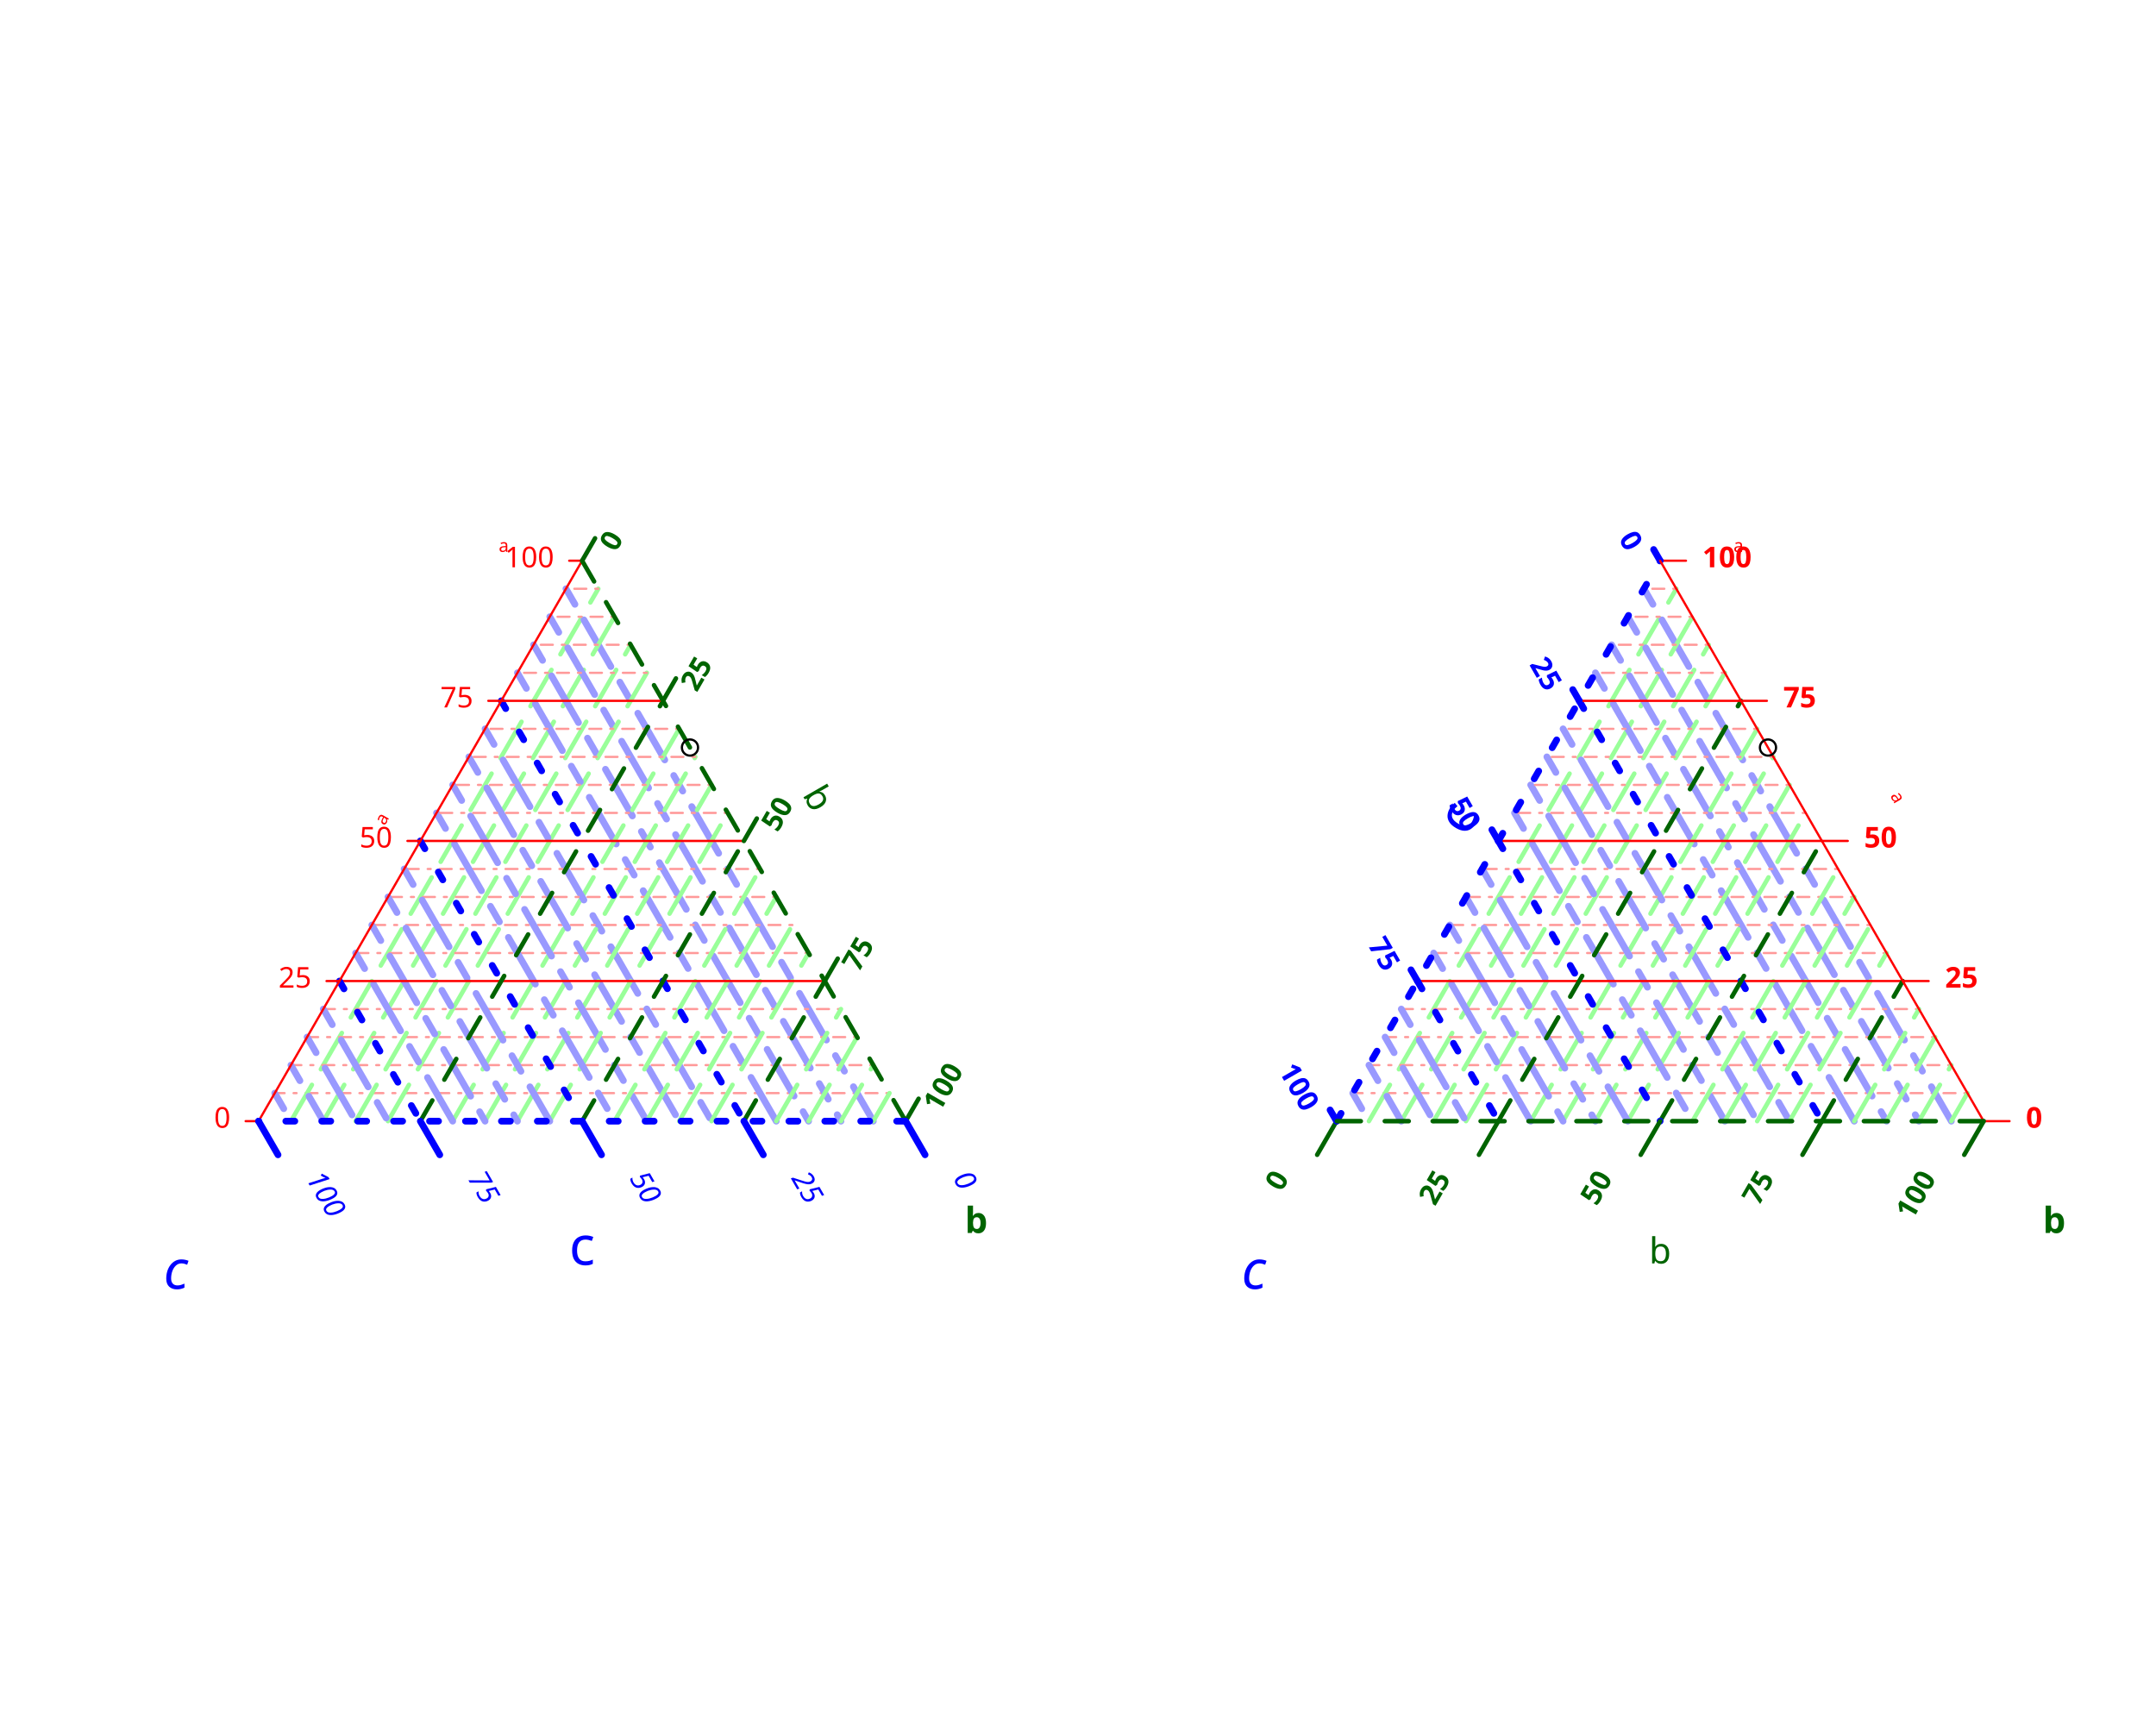
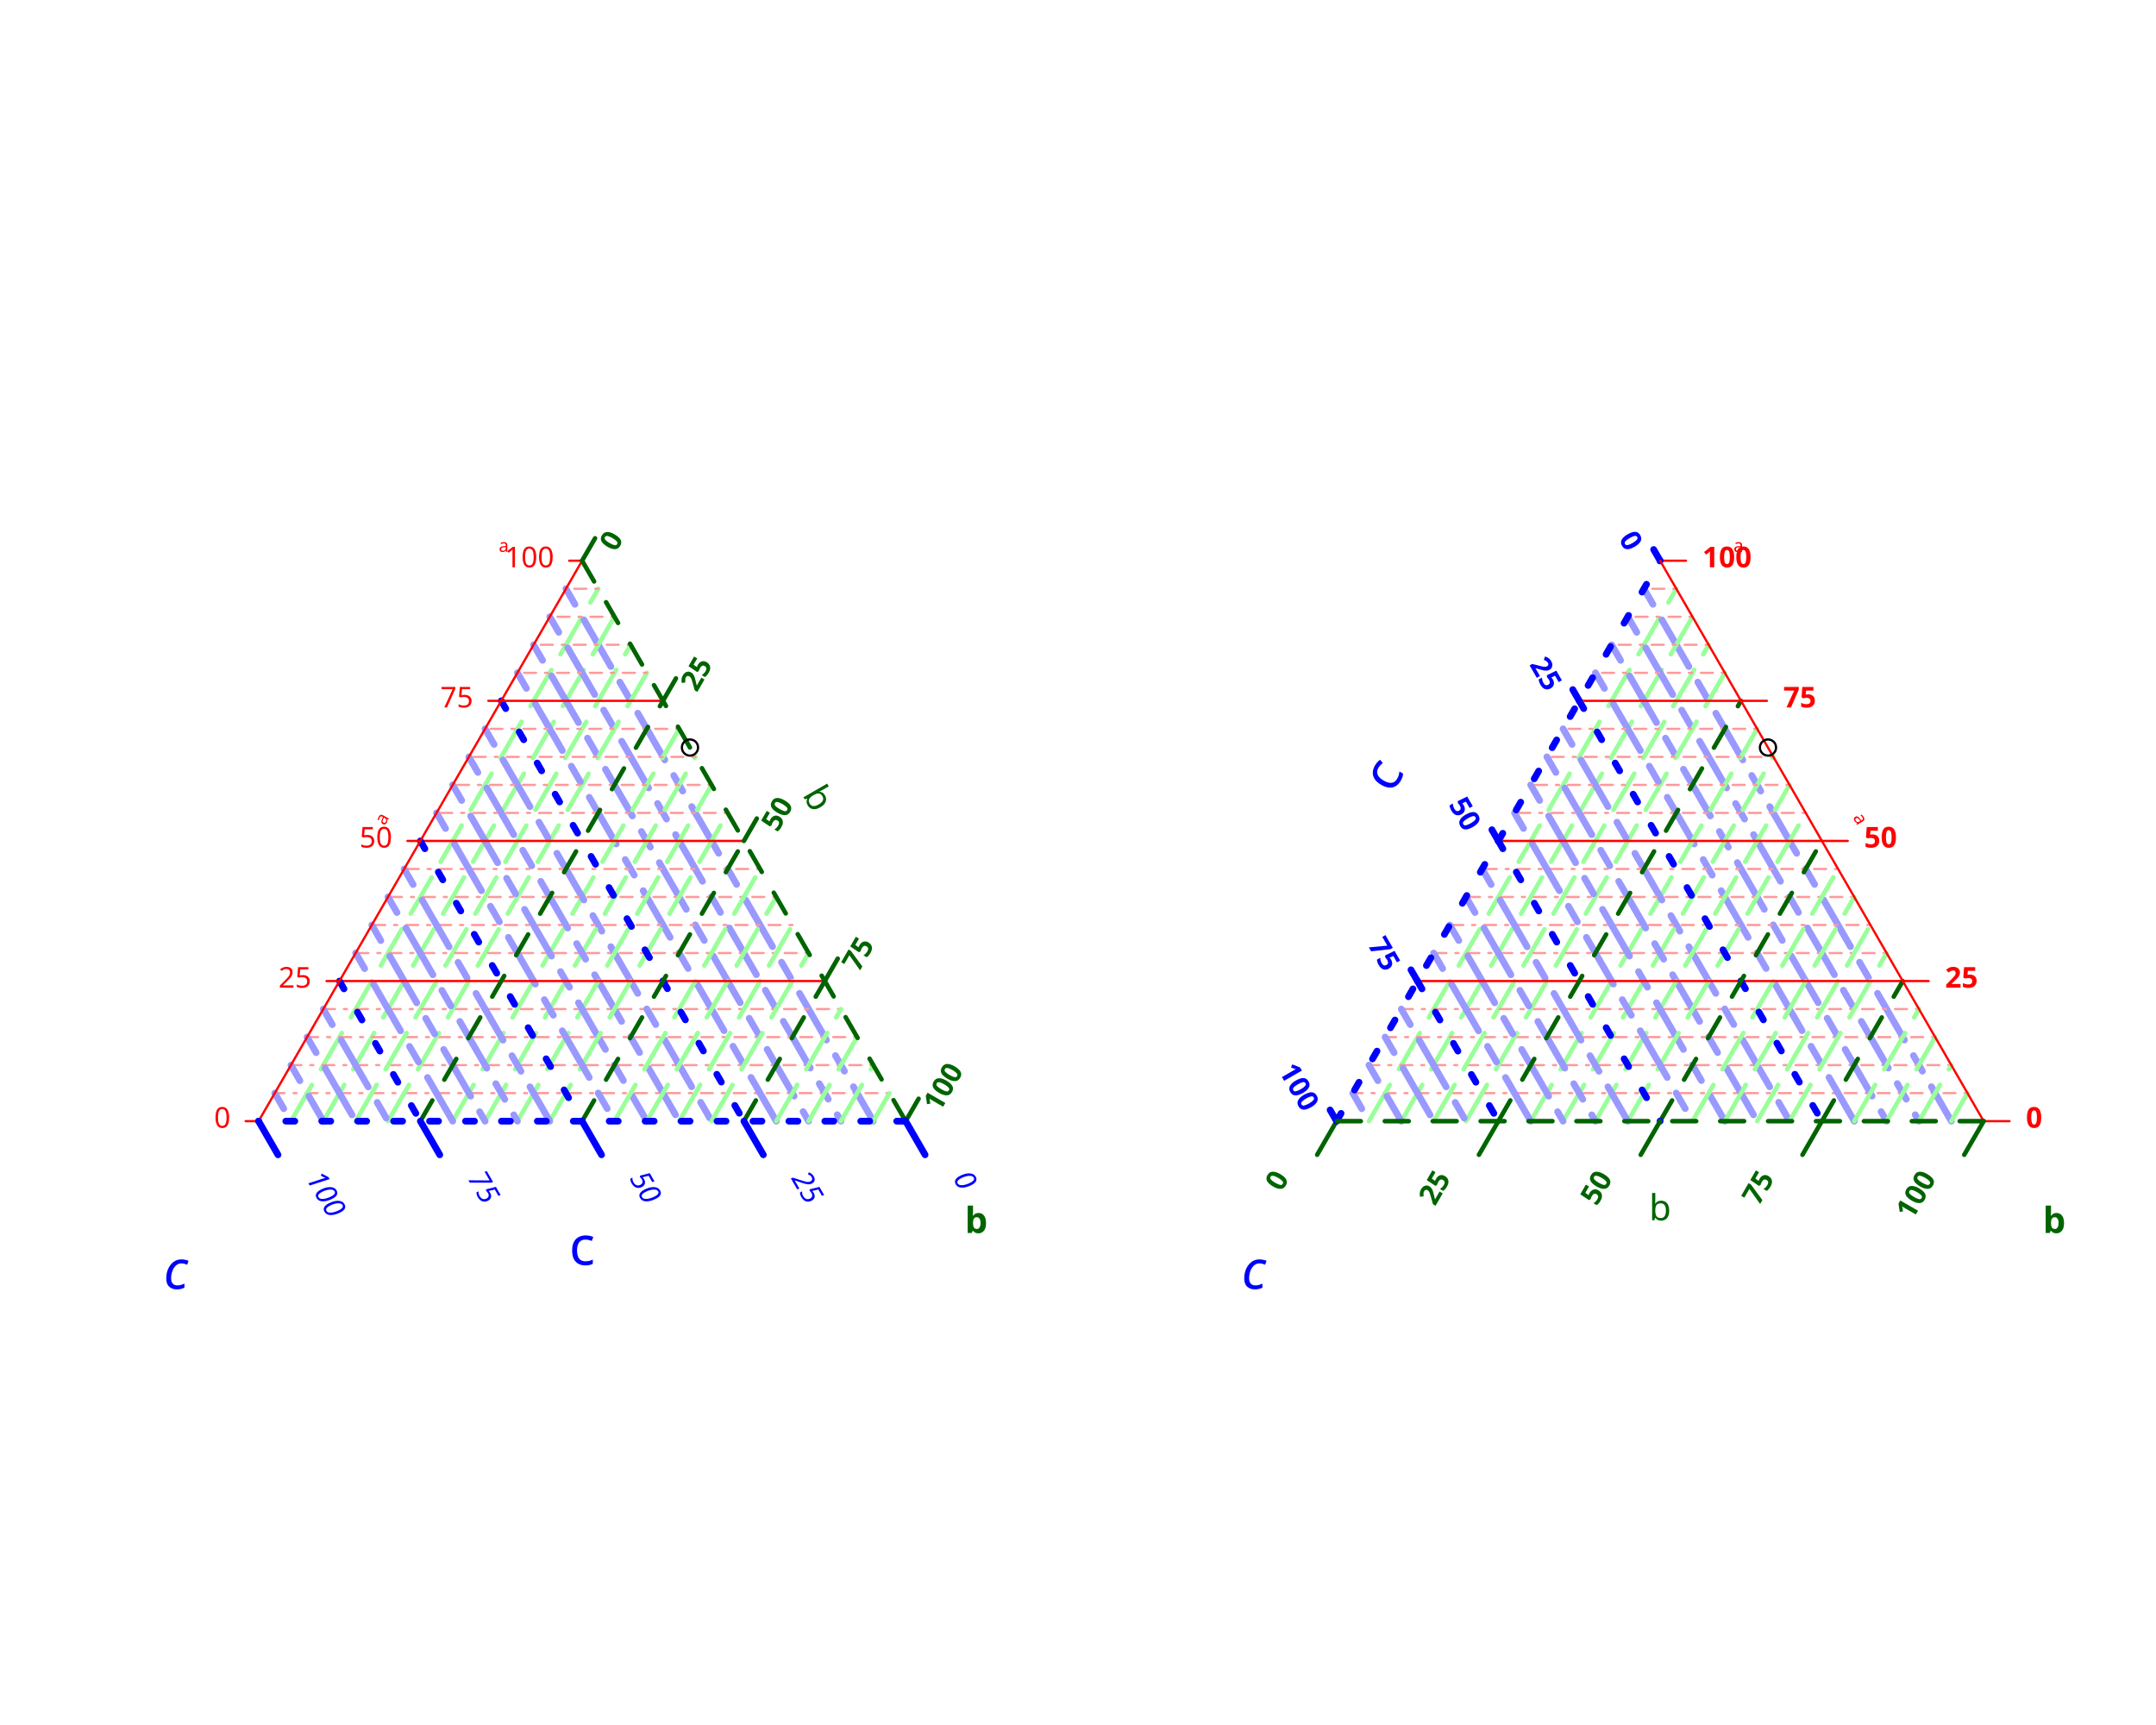
<svg xmlns="http://www.w3.org/2000/svg" class="svglite" data-engine-version="2.0" width="720.00pt" height="576.00pt" viewBox="0 0 720.00 576.00">
  <defs>
    <style type="text/css">
    .svglite line, .svglite polyline, .svglite polygon, .svglite path, .svglite rect, .svglite circle {
      fill: none;
      stroke: #000000;
      stroke-linecap: round;
      stroke-linejoin: round;
      stroke-miterlimit: 10.00;
    }
  </style>
  </defs>
  <rect width="100%" height="100%" style="stroke: none; fill: #FFFFFF;" />
  <defs>
    <clipPath id="cpMC4wMHw3MjAuMDB8MC4wMHw1NzYuMDA=">
      <rect x="0.00" y="0.00" width="720.00" height="576.00" />
    </clipPath>
  </defs>
  <g clip-path="url(#cpMC4wMHw3MjAuMDB8MC4wMHw1NzYuMDA=)">
    <polygon points="194.40,187.23 302.45,374.37 86.35,374.37 194.40,187.23 " style="stroke-width: 0.75; stroke: none; fill: none;" />
    <polyline points="297.04,365.01 91.76,365.01 " style="stroke-width: 0.75; stroke: #FF9999; stroke-dasharray: 1.00,3.00,4.00,3.00;" />
    <polyline points="97.16,374.37 199.80,196.59 " style="stroke-width: 1.50; stroke: #99FF99; stroke-dasharray: 14.00,6.00;" />
    <polyline points="189.00,196.59 291.64,374.37 " style="stroke-width: 2.25; stroke: #9999FF; stroke-dasharray: 6.00,6.00,18.00,6.00;" />
    <polyline points="291.64,355.66 97.16,355.66 " style="stroke-width: 0.75; stroke: #FF9999; stroke-dasharray: 1.00,3.00,4.00,3.00;" />
    <polyline points="107.96,374.37 205.20,205.94 " style="stroke-width: 1.50; stroke: #99FF99; stroke-dasharray: 14.00,6.00;" />
    <polyline points="183.60,205.94 280.84,374.37 " style="stroke-width: 2.25; stroke: #9999FF; stroke-dasharray: 6.00,6.00,18.00,6.00;" />
    <polyline points="286.24,346.30 102.56,346.30 " style="stroke-width: 0.75; stroke: #FF9999; stroke-dasharray: 1.00,3.00,4.00,3.00;" />
    <polyline points="118.77,374.37 210.61,215.30 " style="stroke-width: 1.50; stroke: #99FF99; stroke-dasharray: 14.00,6.00;" />
    <polyline points="178.19,215.30 270.03,374.37 " style="stroke-width: 2.25; stroke: #9999FF; stroke-dasharray: 6.00,6.00,18.00,6.00;" />
    <polyline points="280.84,336.94 107.96,336.94 " style="stroke-width: 0.75; stroke: #FF9999; stroke-dasharray: 1.00,3.00,4.00,3.00;" />
    <polyline points="129.57,374.37 216.01,224.66 " style="stroke-width: 1.50; stroke: #99FF99; stroke-dasharray: 14.00,6.00;" />
    <polyline points="172.79,224.66 259.23,374.37 " style="stroke-width: 2.25; stroke: #9999FF; stroke-dasharray: 6.00,6.00,18.00,6.00;" />
    <polyline points="270.03,318.23 118.77,318.23 " style="stroke-width: 0.75; stroke: #FF9999; stroke-dasharray: 1.00,3.00,4.00,3.00;" />
    <polyline points="151.18,374.37 226.81,243.37 " style="stroke-width: 1.50; stroke: #99FF99; stroke-dasharray: 14.00,6.00;" />
    <polyline points="161.99,243.37 237.62,374.37 " style="stroke-width: 2.25; stroke: #9999FF; stroke-dasharray: 6.00,6.00,18.00,6.00;" />
    <polyline points="264.63,308.87 124.17,308.87 " style="stroke-width: 0.75; stroke: #FF9999; stroke-dasharray: 1.00,3.00,4.00,3.00;" />
    <polyline points="161.99,374.37 232.22,252.73 " style="stroke-width: 1.50; stroke: #99FF99; stroke-dasharray: 14.00,6.00;" />
    <polyline points="156.58,252.73 226.81,374.37 " style="stroke-width: 2.25; stroke: #9999FF; stroke-dasharray: 6.00,6.00,18.00,6.00;" />
    <polyline points="259.23,299.51 129.57,299.51 " style="stroke-width: 0.75; stroke: #FF9999; stroke-dasharray: 1.00,3.00,4.00,3.00;" />
    <polyline points="172.79,374.37 237.62,262.09 " style="stroke-width: 1.50; stroke: #99FF99; stroke-dasharray: 14.00,6.00;" />
    <polyline points="151.18,262.09 216.01,374.37 " style="stroke-width: 2.25; stroke: #9999FF; stroke-dasharray: 6.00,6.00,18.00,6.00;" />
    <polyline points="253.83,290.16 134.97,290.16 " style="stroke-width: 0.75; stroke: #FF9999; stroke-dasharray: 1.00,3.00,4.00,3.00;" />
    <polyline points="183.60,374.37 243.02,271.44 " style="stroke-width: 1.50; stroke: #99FF99; stroke-dasharray: 14.00,6.00;" />
    <polyline points="145.78,271.44 205.20,374.37 " style="stroke-width: 2.25; stroke: #9999FF; stroke-dasharray: 6.00,6.00,18.00,6.00;" />
    <polyline points="243.02,271.44 145.78,271.44 " style="stroke-width: 0.75; stroke: #FF9999; stroke-dasharray: 1.00,3.00,4.00,3.00;" />
    <polyline points="205.20,374.37 253.83,290.16 " style="stroke-width: 1.50; stroke: #99FF99; stroke-dasharray: 14.00,6.00;" />
    <polyline points="134.97,290.16 183.60,374.37 " style="stroke-width: 2.25; stroke: #9999FF; stroke-dasharray: 6.00,6.00,18.00,6.00;" />
    <polyline points="237.62,262.09 151.18,262.09 " style="stroke-width: 0.75; stroke: #FF9999; stroke-dasharray: 1.00,3.00,4.00,3.00;" />
    <polyline points="216.01,374.37 259.23,299.51 " style="stroke-width: 1.50; stroke: #99FF99; stroke-dasharray: 14.00,6.00;" />
    <polyline points="129.57,299.51 172.79,374.37 " style="stroke-width: 2.25; stroke: #9999FF; stroke-dasharray: 6.00,6.00,18.00,6.00;" />
    <polyline points="232.22,252.73 156.58,252.73 " style="stroke-width: 0.75; stroke: #FF9999; stroke-dasharray: 1.00,3.00,4.00,3.00;" />
    <polyline points="226.81,374.37 264.63,308.87 " style="stroke-width: 1.50; stroke: #99FF99; stroke-dasharray: 14.00,6.00;" />
    <polyline points="124.17,308.87 161.99,374.37 " style="stroke-width: 2.25; stroke: #9999FF; stroke-dasharray: 6.00,6.00,18.00,6.00;" />
    <polyline points="226.81,243.37 161.99,243.37 " style="stroke-width: 0.75; stroke: #FF9999; stroke-dasharray: 1.00,3.00,4.00,3.00;" />
    <polyline points="237.62,374.37 270.03,318.23 " style="stroke-width: 1.50; stroke: #99FF99; stroke-dasharray: 14.00,6.00;" />
    <polyline points="118.77,318.23 151.18,374.37 " style="stroke-width: 2.25; stroke: #9999FF; stroke-dasharray: 6.00,6.00,18.00,6.00;" />
    <polyline points="216.01,224.66 172.79,224.66 " style="stroke-width: 0.75; stroke: #FF9999; stroke-dasharray: 1.00,3.00,4.00,3.00;" />
    <polyline points="259.23,374.37 280.84,336.94 " style="stroke-width: 1.50; stroke: #99FF99; stroke-dasharray: 14.00,6.00;" />
    <polyline points="107.96,336.94 129.57,374.37 " style="stroke-width: 2.25; stroke: #9999FF; stroke-dasharray: 6.00,6.00,18.00,6.00;" />
    <polyline points="210.61,215.30 178.19,215.30 " style="stroke-width: 0.75; stroke: #FF9999; stroke-dasharray: 1.00,3.00,4.00,3.00;" />
    <polyline points="270.03,374.37 286.24,346.30 " style="stroke-width: 1.50; stroke: #99FF99; stroke-dasharray: 14.00,6.00;" />
    <polyline points="102.56,346.30 118.77,374.37 " style="stroke-width: 2.25; stroke: #9999FF; stroke-dasharray: 6.00,6.00,18.00,6.00;" />
    <polyline points="205.20,205.94 183.60,205.94 " style="stroke-width: 0.75; stroke: #FF9999; stroke-dasharray: 1.00,3.00,4.00,3.00;" />
    <polyline points="280.84,374.37 291.64,355.66 " style="stroke-width: 1.50; stroke: #99FF99; stroke-dasharray: 14.00,6.00;" />
    <polyline points="97.16,355.66 107.96,374.37 " style="stroke-width: 2.25; stroke: #9999FF; stroke-dasharray: 6.00,6.00,18.00,6.00;" />
    <polyline points="199.80,196.59 189.00,196.59 " style="stroke-width: 0.75; stroke: #FF9999; stroke-dasharray: 1.00,3.00,4.00,3.00;" />
    <polyline points="291.64,374.37 297.04,365.01 " style="stroke-width: 1.50; stroke: #99FF99; stroke-dasharray: 14.00,6.00;" />
    <polyline points="91.76,365.01 97.16,374.37 " style="stroke-width: 2.25; stroke: #9999FF; stroke-dasharray: 6.00,6.00,18.00,6.00;" />
    <polyline points="275.43,327.59 113.37,327.59 " style="stroke-width: 0.75; stroke: #FF0000;" />
    <polyline points="140.38,374.37 221.41,234.01 " style="stroke-width: 1.50; stroke: #006400; stroke-dasharray: 8.00,8.00;" />
    <polyline points="167.39,234.01 248.42,374.37 " style="stroke-width: 2.25; stroke: #0000FF; stroke-dasharray: 3.00,9.00;" />
    <polyline points="248.42,280.80 140.38,280.80 " style="stroke-width: 0.75; stroke: #FF0000;" />
    <polyline points="194.40,374.37 248.42,280.80 " style="stroke-width: 1.50; stroke: #006400; stroke-dasharray: 8.00,8.00;" />
    <polyline points="140.38,280.80 194.40,374.37 " style="stroke-width: 2.25; stroke: #0000FF; stroke-dasharray: 3.00,9.00;" />
    <polyline points="221.41,234.01 167.39,234.01 " style="stroke-width: 0.75; stroke: #FF0000;" />
    <polyline points="248.42,374.37 275.43,327.59 " style="stroke-width: 1.50; stroke: #006400; stroke-dasharray: 8.00,8.00;" />
    <polyline points="113.37,327.59 140.38,374.37 " style="stroke-width: 2.25; stroke: #0000FF; stroke-dasharray: 3.00,9.00;" />
    <polyline points="86.35,374.37 82.03,374.37 " style="stroke-width: 0.75; stroke: #FF0000;" />
    <polyline points="194.40,187.23 198.72,179.74 " style="stroke-width: 1.50; stroke: #006400;" />
    <polyline points="302.45,374.37 308.93,385.60 " style="stroke-width: 2.25; stroke: #0000FF;" />
+     <polyline points="113.37,327.59 109.04,327.59 " style="stroke-width: 0.75; stroke: #FF0000;" />
+     <polyline points="221.41,234.01 225.73,226.53 " style="stroke-width: 1.50; stroke: #006400;" />
+     <polyline points="248.42,374.37 254.91,385.60 " style="stroke-width: 2.25; stroke: #0000FF;" />
+     <polyline points="140.38,280.80 136.06,280.80 " style="stroke-width: 0.75; stroke: #FF0000;" />
+     <polyline points="248.42,280.80 252.74,273.31 " style="stroke-width: 1.50; stroke: #006400;" />
+     <polyline points="194.40,374.37 200.88,385.60 " style="stroke-width: 2.25; stroke: #0000FF;" />
+     <polyline points="167.39,234.01 163.07,234.01 " style="stroke-width: 0.75; stroke: #FF0000;" />
+     <polyline points="275.43,327.59 279.76,320.10 " style="stroke-width: 1.50; stroke: #006400;" />
+     <polyline points="140.38,374.37 146.86,385.60 " style="stroke-width: 2.25; stroke: #0000FF;" />
+     <polyline points="194.40,187.23 190.08,187.23 " style="stroke-width: 0.75; stroke: #FF0000;" />
+     <polyline points="302.45,374.37 306.77,366.88 " style="stroke-width: 1.50; stroke: #006400;" />
+     <polyline points="86.35,374.37 92.84,385.60 " style="stroke-width: 2.25; stroke: #0000FF;" />
    <text x="76.99" y="376.57" text-anchor="end" style="font-size: 9.60px; fill: #FF0000; font-family: sans;" textLength="5.34px" lengthAdjust="spacingAndGlyphs">0</text>
    <text transform="translate(205.67,184.59) rotate(-60)" style="font-size: 9.60px; font-weight: bold; fill: #006400; font-family: sans;" textLength="5.34px" lengthAdjust="spacingAndGlyphs">0</text>
    <text transform="translate(318.11,393.44) rotate(60)" style="font-size: 9.60px; font-style: italic; fill: #0000FF; font-family: sans;" textLength="5.34px" lengthAdjust="spacingAndGlyphs">0</text>
-     <polyline points="113.37,327.59 109.04,327.59 " style="stroke-width: 0.75; stroke: #FF0000;" />
-     <polyline points="221.41,234.01 225.73,226.53 " style="stroke-width: 1.50; stroke: #006400;" />
-     <polyline points="248.42,374.37 254.91,385.60 " style="stroke-width: 2.25; stroke: #0000FF;" />
    <text x="104.00" y="329.79" text-anchor="end" style="font-size: 9.60px; fill: #FF0000; font-family: sans;" textLength="10.68px" lengthAdjust="spacingAndGlyphs">25</text>
    <text transform="translate(232.68,231.37) rotate(-60)" style="font-size: 9.60px; font-weight: bold; fill: #006400; font-family: sans;" textLength="10.68px" lengthAdjust="spacingAndGlyphs">25</text>
    <text transform="translate(264.09,393.44) rotate(60)" style="font-size: 9.60px; font-style: italic; fill: #0000FF; font-family: sans;" textLength="10.68px" lengthAdjust="spacingAndGlyphs">25</text>
-     <polyline points="140.38,280.80 136.06,280.80 " style="stroke-width: 0.75; stroke: #FF0000;" />
-     <polyline points="248.42,280.80 252.74,273.31 " style="stroke-width: 1.50; stroke: #006400;" />
-     <polyline points="194.40,374.37 200.88,385.60 " style="stroke-width: 2.25; stroke: #0000FF;" />
    <text x="131.02" y="283.00" text-anchor="end" style="font-size: 9.60px; fill: #FF0000; font-family: sans;" textLength="10.68px" lengthAdjust="spacingAndGlyphs">50</text>
    <text transform="translate(259.69,278.16) rotate(-60)" style="font-size: 9.60px; font-weight: bold; fill: #006400; font-family: sans;" textLength="10.68px" lengthAdjust="spacingAndGlyphs">50</text>
    <text transform="translate(210.07,393.44) rotate(60)" style="font-size: 9.60px; font-style: italic; fill: #0000FF; font-family: sans;" textLength="10.68px" lengthAdjust="spacingAndGlyphs">50</text>
-     <polyline points="167.39,234.01 163.07,234.01 " style="stroke-width: 0.75; stroke: #FF0000;" />
-     <polyline points="275.43,327.59 279.76,320.10 " style="stroke-width: 1.50; stroke: #006400;" />
-     <polyline points="140.38,374.37 146.86,385.60 " style="stroke-width: 2.25; stroke: #0000FF;" />
    <text x="158.03" y="236.22" text-anchor="end" style="font-size: 9.60px; fill: #FF0000; font-family: sans;" textLength="10.68px" lengthAdjust="spacingAndGlyphs">75</text>
    <text transform="translate(286.70,324.94) rotate(-60)" style="font-size: 9.60px; font-weight: bold; fill: #006400; font-family: sans;" textLength="10.68px" lengthAdjust="spacingAndGlyphs">75</text>
    <text transform="translate(156.04,393.44) rotate(60)" style="font-size: 9.60px; font-style: italic; fill: #0000FF; font-family: sans;" textLength="10.68px" lengthAdjust="spacingAndGlyphs">75</text>
-     <polyline points="194.40,187.23 190.08,187.23 " style="stroke-width: 0.75; stroke: #FF0000;" />
-     <polyline points="302.45,374.37 306.77,366.88 " style="stroke-width: 1.50; stroke: #006400;" />
-     <polyline points="86.35,374.37 92.84,385.60 " style="stroke-width: 2.25; stroke: #0000FF;" />
    <text x="185.04" y="189.43" text-anchor="end" style="font-size: 9.60px; fill: #FF0000; font-family: sans;" textLength="16.02px" lengthAdjust="spacingAndGlyphs">100</text>
    <text transform="translate(313.71,371.73) rotate(-60)" style="font-size: 9.60px; font-weight: bold; fill: #006400; font-family: sans;" textLength="16.02px" lengthAdjust="spacingAndGlyphs">100</text>
    <text transform="translate(102.02,393.44) rotate(60)" style="font-size: 9.60px; font-style: italic; fill: #0000FF; font-family: sans;" textLength="16.02px" lengthAdjust="spacingAndGlyphs">100</text>
    <polyline points="86.35,374.37 194.40,187.23 " style="stroke-width: 0.75; stroke: #FF0000;" />
    <polyline points="194.40,187.23 302.45,374.37 " style="stroke-width: 1.50; stroke: #006400; stroke-dasharray: 8.00,8.00;" />
    <polyline points="302.45,374.37 86.35,374.37 " style="stroke-width: 2.25; stroke: #0000FF; stroke-dasharray: 3.00,9.00;" />
    <text transform="translate(129.27,274.39) rotate(-60)" text-anchor="middle" style="font-size: 6.00px; fill: #FF0000; font-family: sans;" textLength="3.34px" lengthAdjust="spacingAndGlyphs">a</text>
    <text transform="translate(269.66,268.54) rotate(-300)" text-anchor="middle" style="font-size: 12.00px; fill: #006400; font-family: sans;" textLength="6.67px" lengthAdjust="spacingAndGlyphs">b</text>
    <text x="194.40" y="422.35" text-anchor="middle" style="font-size: 18.00px; fill: #0000FF; font-family: sans;" textLength="9.01px" lengthAdjust="spacingAndGlyphs">c</text>
    <text x="169.91" y="184.28" text-anchor="end" style="font-size: 6.00px; fill: #FF0000; font-family: sans;" textLength="3.34px" lengthAdjust="spacingAndGlyphs">a</text>
    <text x="329.82" y="411.70" text-anchor="end" style="font-size: 12.00px; font-weight: bold; fill: #006400; font-family: sans;" textLength="6.67px" lengthAdjust="spacingAndGlyphs">b</text>
    <text x="54.66" y="430.36" style="font-size: 18.00px; font-style: italic; fill: #0000FF; font-family: sans;" textLength="9.01px" lengthAdjust="spacingAndGlyphs">c</text>
    <circle cx="230.42" cy="249.61" r="2.70" style="stroke-width: 0.75;" />
    <polygon points="554.40,187.23 662.45,374.37 446.35,374.37 554.40,187.23 " style="stroke-width: 0.75; stroke: none; fill: none;" />
    <polyline points="657.04,365.01 451.76,365.01 " style="stroke-width: 0.75; stroke: #FF9999; stroke-dasharray: 1.00,3.00,4.00,3.00;" />
    <polyline points="457.16,374.37 559.80,196.59 " style="stroke-width: 1.50; stroke: #99FF99; stroke-dasharray: 14.00,6.00;" />
    <polyline points="549.00,196.59 651.64,374.37 " style="stroke-width: 2.25; stroke: #9999FF; stroke-dasharray: 6.00,6.00,18.00,6.00;" />
    <polyline points="651.64,355.66 457.16,355.66 " style="stroke-width: 0.75; stroke: #FF9999; stroke-dasharray: 1.00,3.00,4.00,3.00;" />
    <polyline points="467.96,374.37 565.20,205.94 " style="stroke-width: 1.50; stroke: #99FF99; stroke-dasharray: 14.00,6.00;" />
    <polyline points="543.60,205.94 640.84,374.37 " style="stroke-width: 2.25; stroke: #9999FF; stroke-dasharray: 6.00,6.00,18.00,6.00;" />
    <polyline points="646.24,346.30 462.56,346.30 " style="stroke-width: 0.75; stroke: #FF9999; stroke-dasharray: 1.00,3.00,4.00,3.00;" />
    <polyline points="478.77,374.37 570.61,215.30 " style="stroke-width: 1.50; stroke: #99FF99; stroke-dasharray: 14.00,6.00;" />
    <polyline points="538.19,215.30 630.03,374.37 " style="stroke-width: 2.25; stroke: #9999FF; stroke-dasharray: 6.00,6.00,18.00,6.00;" />
    <polyline points="640.84,336.94 467.96,336.94 " style="stroke-width: 0.75; stroke: #FF9999; stroke-dasharray: 1.00,3.00,4.00,3.00;" />
    <polyline points="489.57,374.37 576.01,224.66 " style="stroke-width: 1.50; stroke: #99FF99; stroke-dasharray: 14.00,6.00;" />
    <polyline points="532.79,224.66 619.23,374.37 " style="stroke-width: 2.25; stroke: #9999FF; stroke-dasharray: 6.00,6.00,18.00,6.00;" />
    <polyline points="630.03,318.23 478.77,318.23 " style="stroke-width: 0.75; stroke: #FF9999; stroke-dasharray: 1.00,3.00,4.00,3.00;" />
    <polyline points="511.18,374.37 586.81,243.37 " style="stroke-width: 1.50; stroke: #99FF99; stroke-dasharray: 14.00,6.00;" />
    <polyline points="521.99,243.37 597.62,374.37 " style="stroke-width: 2.25; stroke: #9999FF; stroke-dasharray: 6.00,6.00,18.00,6.00;" />
    <polyline points="624.63,308.87 484.17,308.87 " style="stroke-width: 0.75; stroke: #FF9999; stroke-dasharray: 1.00,3.00,4.00,3.00;" />
    <polyline points="521.99,374.37 592.22,252.73 " style="stroke-width: 1.50; stroke: #99FF99; stroke-dasharray: 14.00,6.00;" />
    <polyline points="516.58,252.73 586.81,374.37 " style="stroke-width: 2.25; stroke: #9999FF; stroke-dasharray: 6.00,6.00,18.00,6.00;" />
    <polyline points="619.23,299.51 489.57,299.51 " style="stroke-width: 0.75; stroke: #FF9999; stroke-dasharray: 1.00,3.00,4.00,3.00;" />
    <polyline points="532.79,374.37 597.62,262.09 " style="stroke-width: 1.50; stroke: #99FF99; stroke-dasharray: 14.00,6.00;" />
    <polyline points="511.18,262.09 576.01,374.37 " style="stroke-width: 2.25; stroke: #9999FF; stroke-dasharray: 6.00,6.00,18.00,6.00;" />
    <polyline points="613.83,290.16 494.97,290.16 " style="stroke-width: 0.75; stroke: #FF9999; stroke-dasharray: 1.00,3.00,4.00,3.00;" />
    <polyline points="543.60,374.37 603.02,271.44 " style="stroke-width: 1.50; stroke: #99FF99; stroke-dasharray: 14.00,6.00;" />
    <polyline points="505.78,271.44 565.20,374.37 " style="stroke-width: 2.25; stroke: #9999FF; stroke-dasharray: 6.00,6.00,18.00,6.00;" />
    <polyline points="603.02,271.44 505.78,271.44 " style="stroke-width: 0.75; stroke: #FF9999; stroke-dasharray: 1.00,3.00,4.00,3.00;" />
    <polyline points="565.20,374.37 613.83,290.16 " style="stroke-width: 1.50; stroke: #99FF99; stroke-dasharray: 14.00,6.00;" />
    <polyline points="494.97,290.16 543.60,374.37 " style="stroke-width: 2.25; stroke: #9999FF; stroke-dasharray: 6.00,6.00,18.00,6.00;" />
    <polyline points="597.62,262.09 511.18,262.09 " style="stroke-width: 0.75; stroke: #FF9999; stroke-dasharray: 1.00,3.00,4.00,3.00;" />
    <polyline points="576.01,374.37 619.23,299.51 " style="stroke-width: 1.50; stroke: #99FF99; stroke-dasharray: 14.00,6.00;" />
    <polyline points="489.57,299.51 532.79,374.37 " style="stroke-width: 2.25; stroke: #9999FF; stroke-dasharray: 6.00,6.00,18.00,6.00;" />
    <polyline points="592.22,252.73 516.58,252.73 " style="stroke-width: 0.75; stroke: #FF9999; stroke-dasharray: 1.00,3.00,4.00,3.00;" />
    <polyline points="586.81,374.37 624.63,308.87 " style="stroke-width: 1.50; stroke: #99FF99; stroke-dasharray: 14.00,6.00;" />
    <polyline points="484.17,308.87 521.99,374.37 " style="stroke-width: 2.25; stroke: #9999FF; stroke-dasharray: 6.00,6.00,18.00,6.00;" />
    <polyline points="586.81,243.37 521.99,243.37 " style="stroke-width: 0.75; stroke: #FF9999; stroke-dasharray: 1.00,3.00,4.00,3.00;" />
    <polyline points="597.62,374.37 630.03,318.23 " style="stroke-width: 1.50; stroke: #99FF99; stroke-dasharray: 14.00,6.00;" />
    <polyline points="478.77,318.23 511.18,374.37 " style="stroke-width: 2.25; stroke: #9999FF; stroke-dasharray: 6.00,6.00,18.00,6.00;" />
    <polyline points="576.01,224.66 532.79,224.66 " style="stroke-width: 0.75; stroke: #FF9999; stroke-dasharray: 1.00,3.00,4.00,3.00;" />
    <polyline points="619.23,374.37 640.84,336.94 " style="stroke-width: 1.50; stroke: #99FF99; stroke-dasharray: 14.00,6.00;" />
    <polyline points="467.96,336.94 489.57,374.37 " style="stroke-width: 2.25; stroke: #9999FF; stroke-dasharray: 6.00,6.00,18.00,6.00;" />
    <polyline points="570.61,215.30 538.19,215.30 " style="stroke-width: 0.75; stroke: #FF9999; stroke-dasharray: 1.00,3.00,4.00,3.00;" />
    <polyline points="630.03,374.37 646.24,346.30 " style="stroke-width: 1.50; stroke: #99FF99; stroke-dasharray: 14.00,6.00;" />
    <polyline points="462.56,346.30 478.77,374.37 " style="stroke-width: 2.25; stroke: #9999FF; stroke-dasharray: 6.00,6.00,18.00,6.00;" />
    <polyline points="565.20,205.94 543.60,205.94 " style="stroke-width: 0.75; stroke: #FF9999; stroke-dasharray: 1.00,3.00,4.00,3.00;" />
    <polyline points="640.84,374.37 651.64,355.66 " style="stroke-width: 1.50; stroke: #99FF99; stroke-dasharray: 14.00,6.00;" />
    <polyline points="457.16,355.66 467.96,374.37 " style="stroke-width: 2.25; stroke: #9999FF; stroke-dasharray: 6.00,6.00,18.00,6.00;" />
    <polyline points="559.80,196.59 549.00,196.59 " style="stroke-width: 0.75; stroke: #FF9999; stroke-dasharray: 1.00,3.00,4.00,3.00;" />
    <polyline points="651.64,374.37 657.04,365.01 " style="stroke-width: 1.50; stroke: #99FF99; stroke-dasharray: 14.00,6.00;" />
    <polyline points="451.76,365.01 457.16,374.37 " style="stroke-width: 2.25; stroke: #9999FF; stroke-dasharray: 6.00,6.00,18.00,6.00;" />
    <polyline points="635.43,327.59 473.37,327.59 " style="stroke-width: 0.75; stroke: #FF0000;" />
    <polyline points="500.38,374.37 581.41,234.01 " style="stroke-width: 1.50; stroke: #006400; stroke-dasharray: 8.00,8.00;" />
    <polyline points="527.39,234.01 608.42,374.37 " style="stroke-width: 2.25; stroke: #0000FF; stroke-dasharray: 3.00,9.00;" />
    <polyline points="608.42,280.80 500.38,280.80 " style="stroke-width: 0.75; stroke: #FF0000;" />
    <polyline points="554.40,374.37 608.42,280.80 " style="stroke-width: 1.50; stroke: #006400; stroke-dasharray: 8.00,8.00;" />
    <polyline points="500.38,280.80 554.40,374.37 " style="stroke-width: 2.25; stroke: #0000FF; stroke-dasharray: 3.00,9.00;" />
    <polyline points="581.41,234.01 527.39,234.01 " style="stroke-width: 0.75; stroke: #FF0000;" />
    <polyline points="608.42,374.37 635.43,327.59 " style="stroke-width: 1.50; stroke: #006400; stroke-dasharray: 8.00,8.00;" />
    <polyline points="473.37,327.59 500.38,374.37 " style="stroke-width: 2.25; stroke: #0000FF; stroke-dasharray: 3.00,9.00;" />
    <polyline points="446.35,374.37 444.19,370.63 " style="stroke-width: 2.25; stroke: #0000FF;" />
    <polyline points="554.40,187.23 563.04,187.23 " style="stroke-width: 0.75; stroke: #FF0000;" />
    <polyline points="662.45,374.37 655.96,385.60 " style="stroke-width: 1.50; stroke: #006400;" />
+     <polyline points="473.37,327.59 471.20,323.84 " style="stroke-width: 2.25; stroke: #0000FF;" />
+     <polyline points="581.41,234.01 590.06,234.01 " style="stroke-width: 0.75; stroke: #FF0000;" />
+     <polyline points="608.42,374.37 601.94,385.60 " style="stroke-width: 1.50; stroke: #006400;" />
+     <polyline points="500.38,280.80 498.22,277.06 " style="stroke-width: 2.25; stroke: #0000FF;" />
+     <polyline points="608.42,280.80 617.07,280.80 " style="stroke-width: 0.75; stroke: #FF0000;" />
+     <polyline points="554.40,374.37 547.92,385.60 " style="stroke-width: 1.50; stroke: #006400;" />
+     <polyline points="527.39,234.01 525.23,230.27 " style="stroke-width: 2.25; stroke: #0000FF;" />
+     <polyline points="635.43,327.59 644.08,327.59 " style="stroke-width: 0.75; stroke: #FF0000;" />
+     <polyline points="500.38,374.37 493.89,385.60 " style="stroke-width: 1.50; stroke: #006400;" />
+     <polyline points="554.40,187.23 552.24,183.49 " style="stroke-width: 2.25; stroke: #0000FF;" />
+     <polyline points="662.45,374.37 671.09,374.37 " style="stroke-width: 0.75; stroke: #FF0000;" />
+     <polyline points="446.35,374.37 439.87,385.60 " style="stroke-width: 1.50; stroke: #006400;" />
    <text transform="translate(435.09,371.73) rotate(60)" text-anchor="end" style="font-size: 9.60px; font-weight: bold; fill: #0000FF; font-family: sans;" textLength="16.02px" lengthAdjust="spacingAndGlyphs">100</text>
    <text x="568.51" y="189.43" style="font-size: 9.60px; font-weight: bold; fill: #FF0000; font-family: sans;" textLength="16.02px" lengthAdjust="spacingAndGlyphs">100</text>
    <text transform="translate(646.78,393.44) rotate(-60)" text-anchor="end" style="font-size: 9.60px; font-weight: bold; fill: #006400; font-family: sans;" textLength="16.02px" lengthAdjust="spacingAndGlyphs">100</text>
-     <polyline points="473.37,327.59 471.20,323.84 " style="stroke-width: 2.25; stroke: #0000FF;" />
-     <polyline points="581.41,234.01 590.06,234.01 " style="stroke-width: 0.75; stroke: #FF0000;" />
-     <polyline points="608.42,374.37 601.94,385.60 " style="stroke-width: 1.50; stroke: #006400;" />
    <text transform="translate(462.10,324.94) rotate(60)" text-anchor="end" style="font-size: 9.60px; font-weight: bold; fill: #0000FF; font-family: sans;" textLength="10.68px" lengthAdjust="spacingAndGlyphs">75</text>
    <text x="595.53" y="236.22" style="font-size: 9.60px; font-weight: bold; fill: #FF0000; font-family: sans;" textLength="10.68px" lengthAdjust="spacingAndGlyphs">75</text>
    <text transform="translate(592.76,393.44) rotate(-60)" text-anchor="end" style="font-size: 9.60px; font-weight: bold; fill: #006400; font-family: sans;" textLength="10.68px" lengthAdjust="spacingAndGlyphs">75</text>
-     <polyline points="500.38,280.80 498.22,277.06 " style="stroke-width: 2.25; stroke: #0000FF;" />
-     <polyline points="608.42,280.80 617.07,280.80 " style="stroke-width: 0.75; stroke: #FF0000;" />
-     <polyline points="554.40,374.37 547.92,385.60 " style="stroke-width: 1.50; stroke: #006400;" />
    <text transform="translate(489.11,278.16) rotate(60)" text-anchor="end" style="font-size: 9.60px; font-weight: bold; fill: #0000FF; font-family: sans;" textLength="10.68px" lengthAdjust="spacingAndGlyphs">50</text>
    <text x="622.54" y="283.00" style="font-size: 9.60px; font-weight: bold; fill: #FF0000; font-family: sans;" textLength="10.68px" lengthAdjust="spacingAndGlyphs">50</text>
    <text transform="translate(538.73,393.44) rotate(-60)" text-anchor="end" style="font-size: 9.60px; font-weight: bold; fill: #006400; font-family: sans;" textLength="10.68px" lengthAdjust="spacingAndGlyphs">50</text>
-     <polyline points="527.39,234.01 525.23,230.27 " style="stroke-width: 2.25; stroke: #0000FF;" />
-     <polyline points="635.43,327.59 644.08,327.59 " style="stroke-width: 0.75; stroke: #FF0000;" />
-     <polyline points="500.38,374.37 493.89,385.60 " style="stroke-width: 1.50; stroke: #006400;" />
    <text transform="translate(516.12,231.37) rotate(60)" text-anchor="end" style="font-size: 9.60px; font-weight: bold; fill: #0000FF; font-family: sans;" textLength="10.68px" lengthAdjust="spacingAndGlyphs">25</text>
    <text x="649.55" y="329.79" style="font-size: 9.60px; font-weight: bold; fill: #FF0000; font-family: sans;" textLength="10.68px" lengthAdjust="spacingAndGlyphs">25</text>
    <text transform="translate(484.71,393.44) rotate(-60)" text-anchor="end" style="font-size: 9.60px; font-weight: bold; fill: #006400; font-family: sans;" textLength="10.68px" lengthAdjust="spacingAndGlyphs">25</text>
-     <polyline points="554.40,187.23 552.24,183.49 " style="stroke-width: 2.25; stroke: #0000FF;" />
-     <polyline points="662.45,374.37 671.09,374.37 " style="stroke-width: 0.75; stroke: #FF0000;" />
-     <polyline points="446.35,374.37 439.87,385.60 " style="stroke-width: 1.50; stroke: #006400;" />
    <text transform="translate(543.13,184.59) rotate(60)" text-anchor="end" style="font-size: 9.60px; font-weight: bold; fill: #0000FF; font-family: sans;" textLength="5.34px" lengthAdjust="spacingAndGlyphs">0</text>
    <text x="676.56" y="376.57" style="font-size: 9.60px; font-weight: bold; fill: #FF0000; font-family: sans;" textLength="5.34px" lengthAdjust="spacingAndGlyphs">0</text>
    <text transform="translate(430.69,393.44) rotate(-60)" text-anchor="end" style="font-size: 9.60px; font-weight: bold; fill: #006400; font-family: sans;" textLength="5.34px" lengthAdjust="spacingAndGlyphs">0</text>
    <polyline points="446.35,374.37 554.40,187.23 " style="stroke-width: 2.25; stroke: #0000FF; stroke-dasharray: 3.00,9.00;" />
    <polyline points="554.40,187.23 662.45,374.37 " style="stroke-width: 0.75; stroke: #FF0000;" />
    <polyline points="662.45,374.37 446.35,374.37 " style="stroke-width: 1.50; stroke: #006400; stroke-dasharray: 8.00,8.00;" />
-     <text transform="translate(492.02,275.98) rotate(-60)" text-anchor="middle" style="font-size: 18.00px; fill: #0000FF; font-family: sans;" textLength="9.01px" lengthAdjust="spacingAndGlyphs">c</text>
-     <text transform="translate(632.00,267.19) rotate(-300)" text-anchor="middle" style="font-size: 6.00px; fill: #FF0000; font-family: sans;" textLength="3.34px" lengthAdjust="spacingAndGlyphs">a</text>
-     <text x="554.40" y="421.88" text-anchor="middle" style="font-size: 12.00px; fill: #006400; font-family: sans;" textLength="6.67px" lengthAdjust="spacingAndGlyphs">b</text>
+     <text transform="translate(467.07,261.57) rotate(-60)" text-anchor="middle" style="font-size: 18.00px; fill: #0000FF; font-family: sans;" textLength="9.01px" lengthAdjust="spacingAndGlyphs">c</text>
+     <text transform="translate(619.53,274.39) rotate(-300)" text-anchor="middle" style="font-size: 6.00px; fill: #FF0000; font-family: sans;" textLength="3.34px" lengthAdjust="spacingAndGlyphs">a</text>
+     <text x="554.40" y="407.47" text-anchor="middle" style="font-size: 12.00px; fill: #006400; font-family: sans;" textLength="6.67px" lengthAdjust="spacingAndGlyphs">b</text>
    <text x="578.89" y="184.28" style="font-size: 6.00px; fill: #FF0000; font-family: sans;" textLength="3.34px" lengthAdjust="spacingAndGlyphs">a</text>
    <text x="689.82" y="411.70" text-anchor="end" style="font-size: 12.00px; font-weight: bold; fill: #006400; font-family: sans;" textLength="6.67px" lengthAdjust="spacingAndGlyphs">b</text>
    <text x="414.66" y="430.36" style="font-size: 18.00px; font-style: italic; fill: #0000FF; font-family: sans;" textLength="9.01px" lengthAdjust="spacingAndGlyphs">c</text>
    <circle cx="590.42" cy="249.61" r="2.70" style="stroke-width: 0.75;" />
  </g>
</svg>
